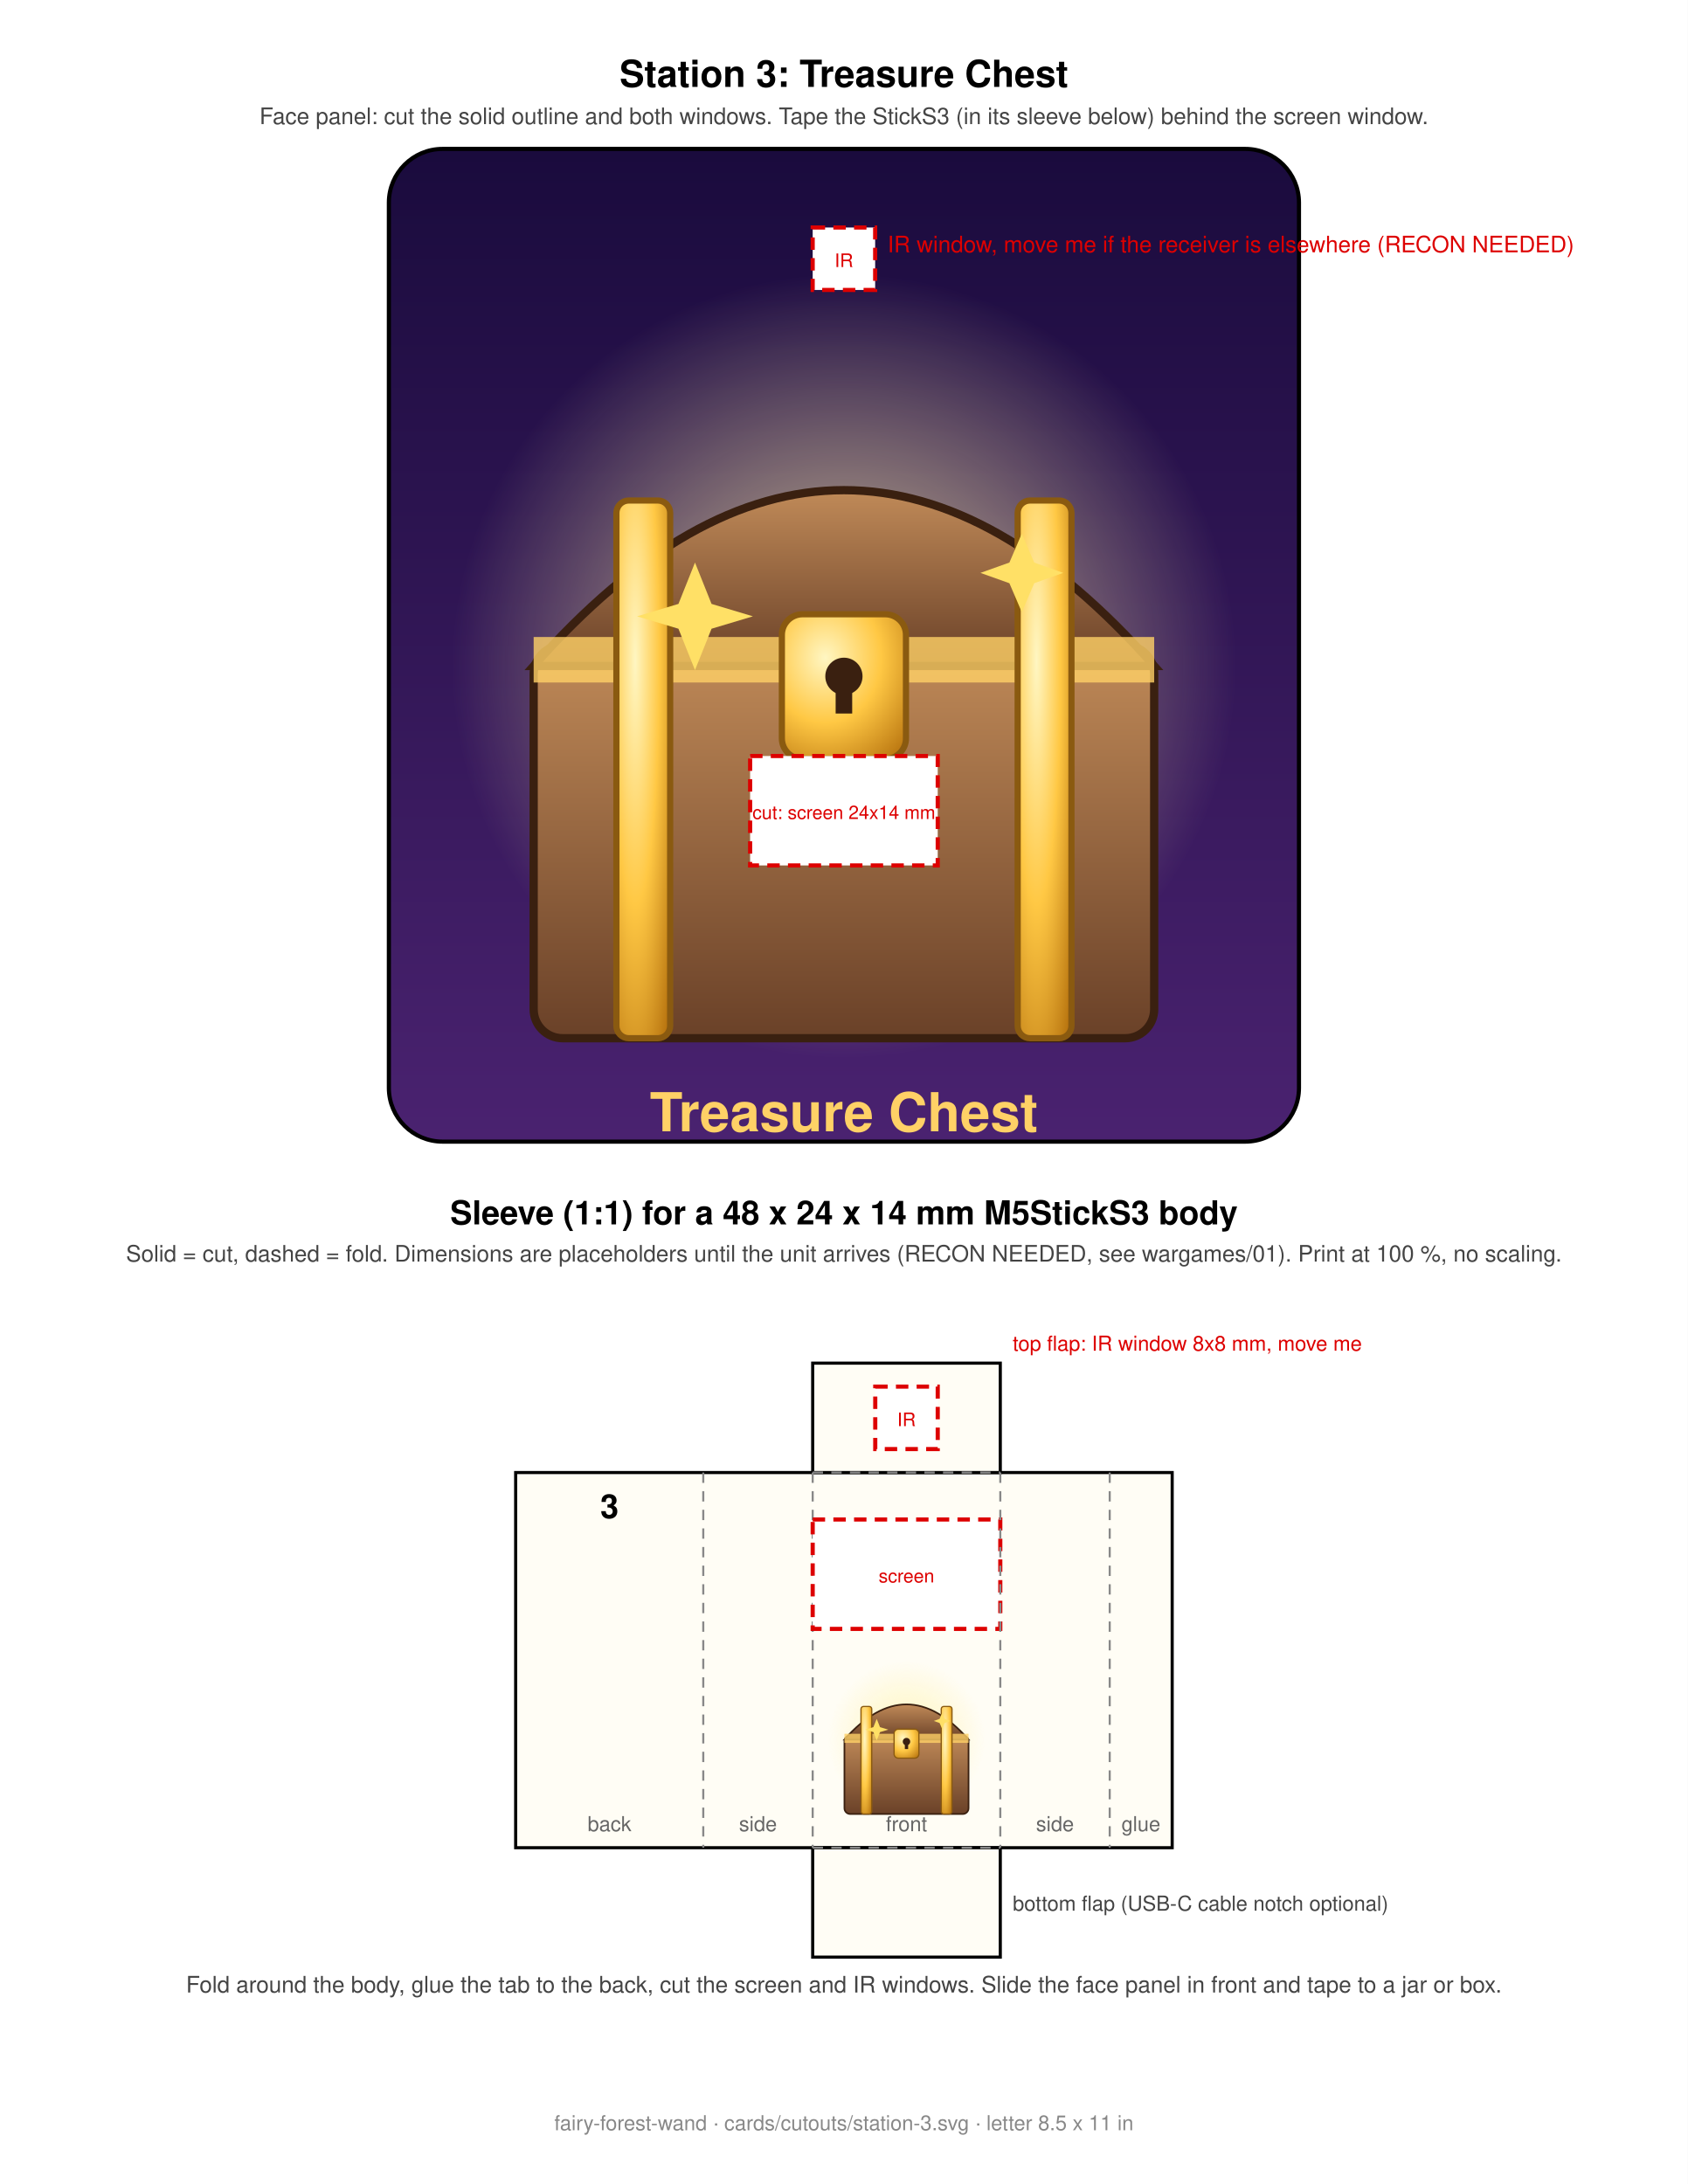
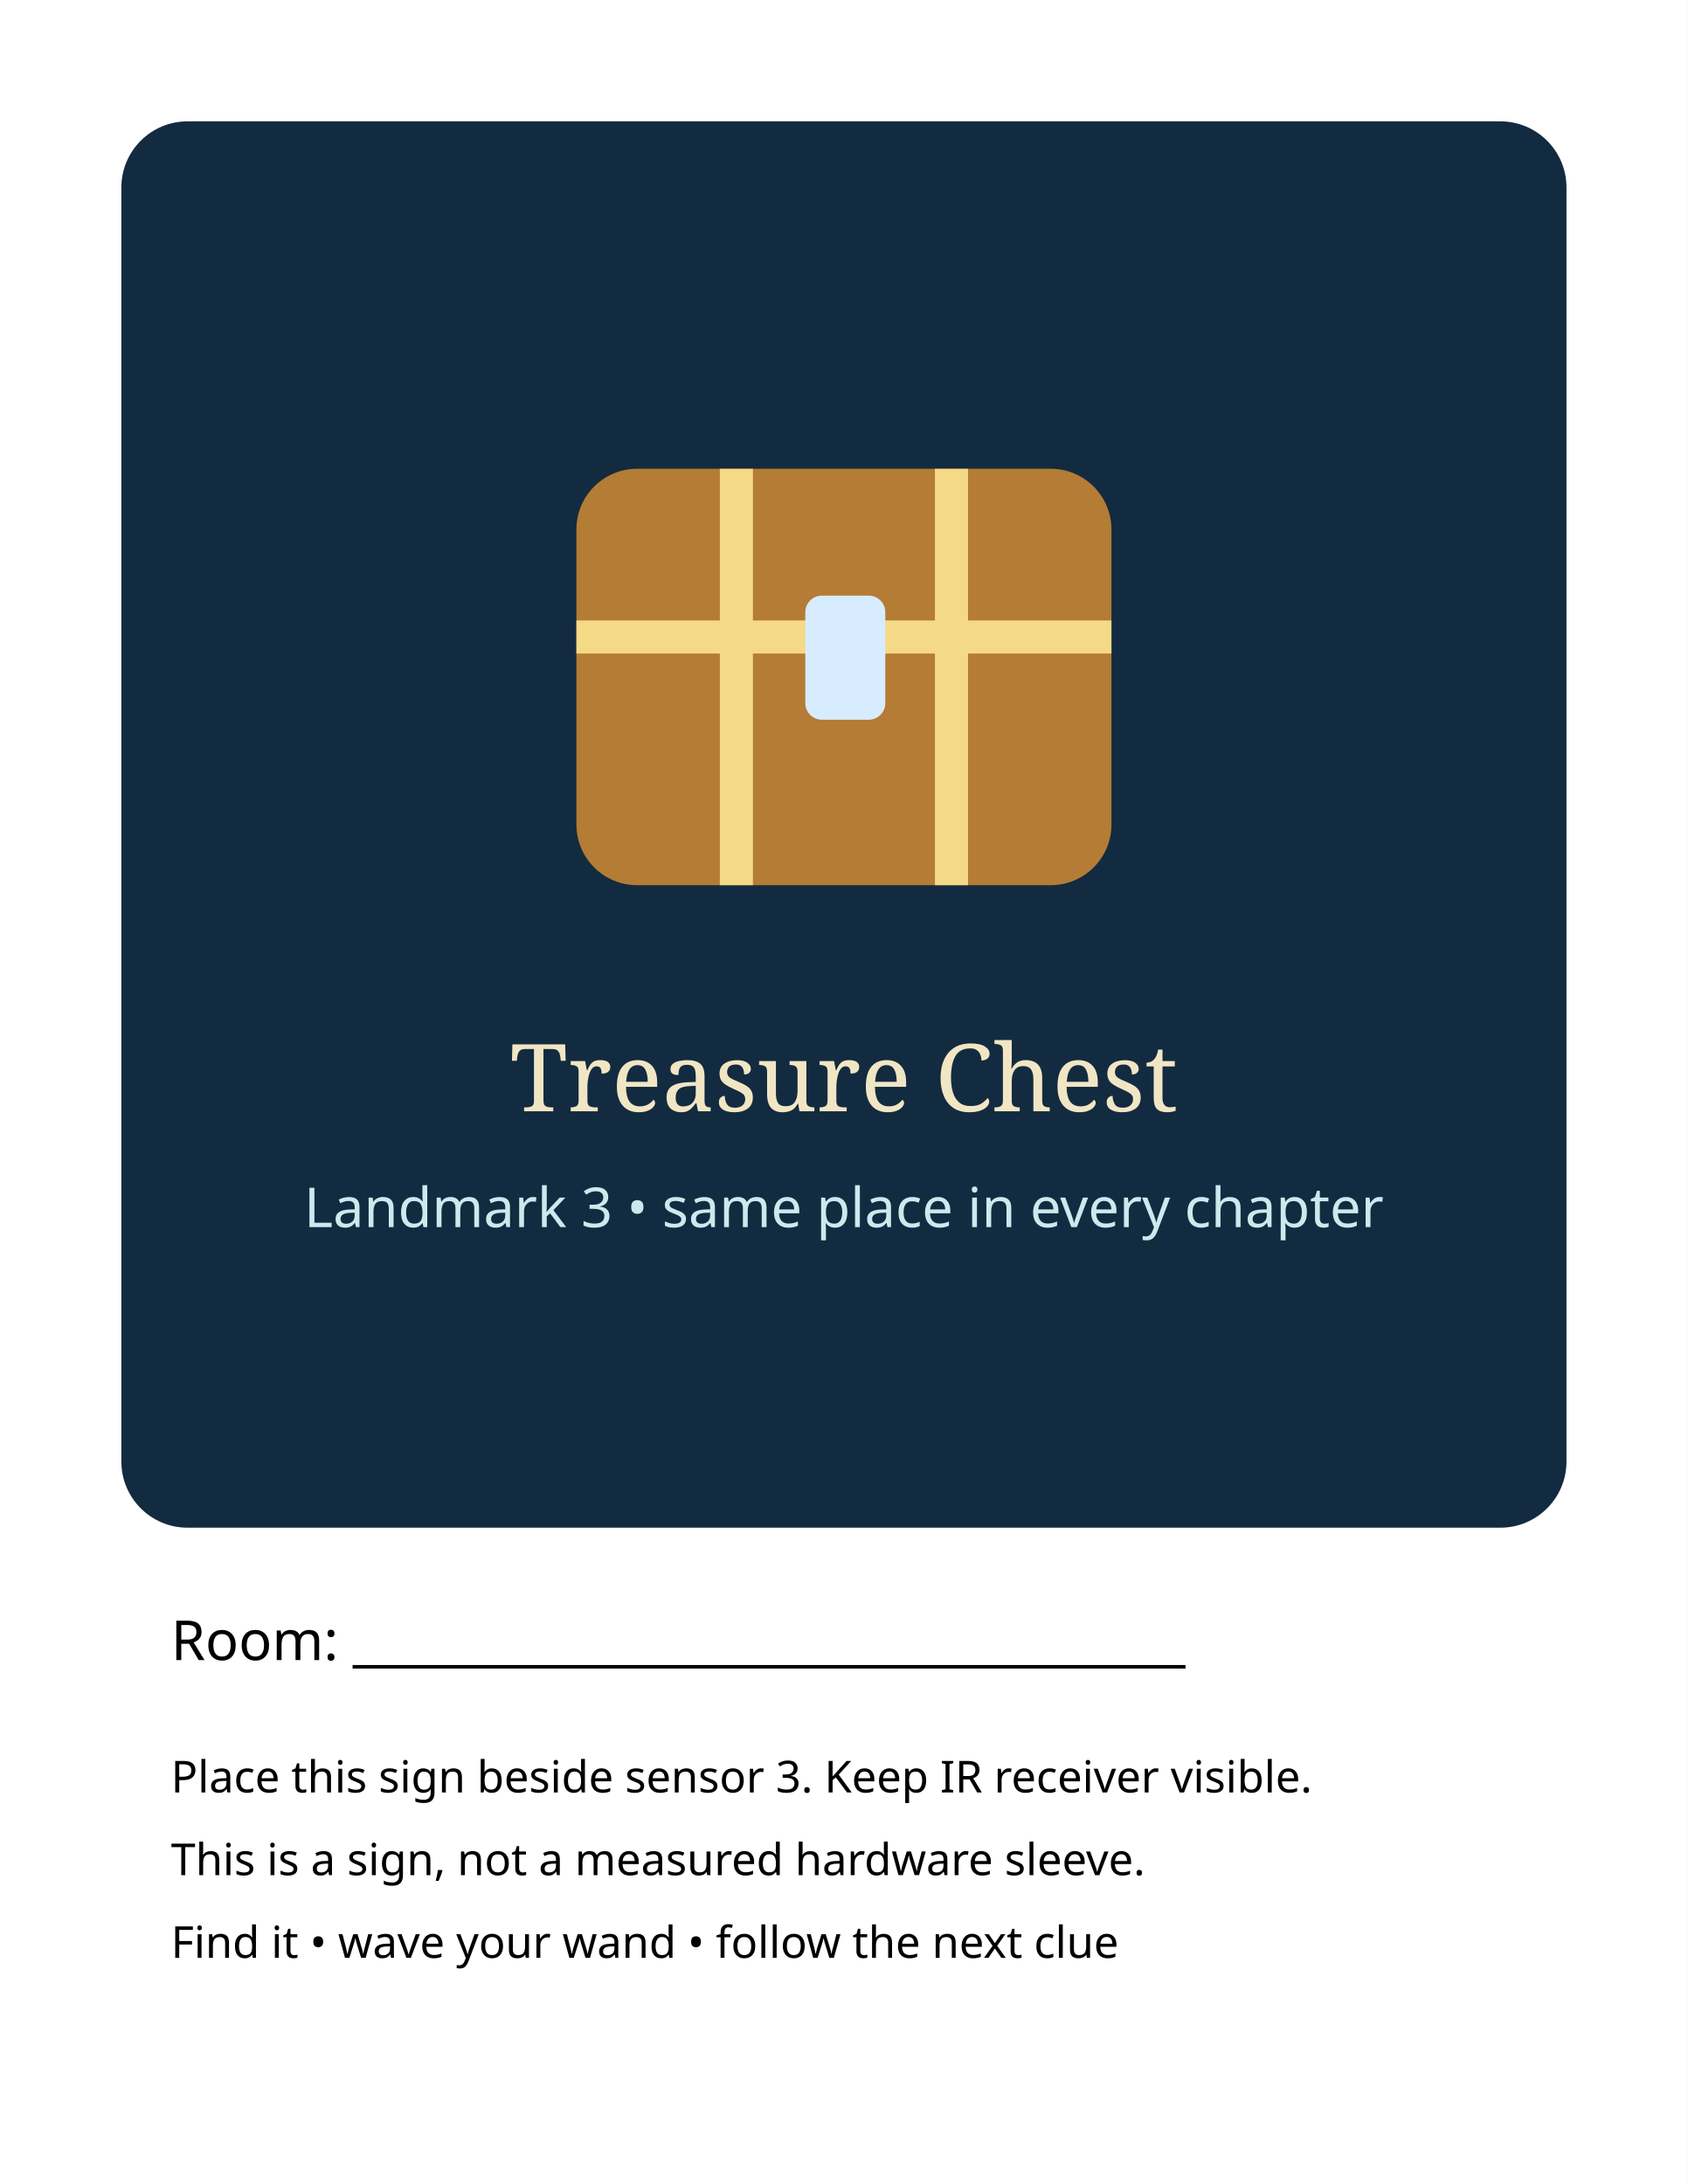
- <svg xmlns="http://www.w3.org/2000/svg" viewBox="0 0 816 1056" width="8.5in" height="11in" font-family="Helvetica, Arial, sans-serif">
-   <defs>
-     <linearGradient id="crystal-a" x1="0" y1="0" x2="1" y2="1">
-       <stop offset="0" stop-color="#ffffff" />
-       <stop offset=".45" stop-color="#9fd8ff" />
-       <stop offset="1" stop-color="#5a4fd6" />
-     </linearGradient>
-     <linearGradient id="crystal-b" x1="0" y1="0" x2="1" y2="1">
-       <stop offset="0" stop-color="#ffd0f0" />
-       <stop offset=".5" stop-color="#ff7fd0" />
-       <stop offset="1" stop-color="#7a2fa8" />
-     </linearGradient>
-     <radialGradient id="cap" cx=".4" cy=".25" r=".9">
-       <stop offset="0" stop-color="#ffe0f1" />
-       <stop offset=".45" stop-color="#ff5fae" />
-       <stop offset="1" stop-color="#b8226f" />
-     </radialGradient>
-     <linearGradient id="stem" x1="0" x2="1">
-       <stop offset="0" stop-color="#fffaf0" />
-       <stop offset="1" stop-color="#e6cfb4" />
-     </linearGradient>
-     <linearGradient id="wood" x1="0" y1="0" x2="0" y2="1">
-       <stop offset="0" stop-color="#c08a58" />
-       <stop offset="1" stop-color="#6a4128" />
-     </linearGradient>
-     <radialGradient id="gold" cx=".35" cy=".3" r=".9">
-       <stop offset="0" stop-color="#fff6c2" />
-       <stop offset=".5" stop-color="#ffc844" />
-       <stop offset="1" stop-color="#b8740f" />
-     </radialGradient>
-     <linearGradient id="glass" x1="0" y1="0" x2="0" y2="1">
-       <stop offset="0" stop-color="#fff8d0" />
-       <stop offset="1" stop-color="#ffb347" />
-     </linearGradient>
-     <linearGradient id="stone" x1="0" y1="0" x2="0" y2="1">
-       <stop offset="0" stop-color="#e3d6ff" />
-       <stop offset="1" stop-color="#7f6fb0" />
-     </linearGradient>
-     <linearGradient id="water" x1="0" x2="1">
-       <stop offset="0" stop-color="#3cc8f5" />
-       <stop offset=".5" stop-color="#e8fcff" />
-       <stop offset="1" stop-color="#3cc8f5" />
-     </linearGradient>
-     <radialGradient id="glow">
-       <stop offset="0" stop-color="#fff2a8" stop-opacity=".8" />
-       <stop offset="1" stop-color="#fff2a8" stop-opacity="0" />
-     </radialGradient>
-     <linearGradient id="sky" x1="0" y1="0" x2="0" y2="1">
-       <stop offset="0" stop-color="#1a0b3d" />
-       <stop offset="1" stop-color="#4a2270" />
-     </linearGradient>
-     <linearGradient id="sock" x1="0" y1="0" x2="1" y2="1">
-       <stop offset="0" stop-color="#ff9fd2" />
-       <stop offset="1" stop-color="#b24fd6" />
-     </linearGradient>
-     <linearGradient id="silver" x1="0" y1="0" x2="1" y2="1">
-       <stop offset="0" stop-color="#ffffff" />
-       <stop offset=".5" stop-color="#c8d8ee" />
-       <stop offset="1" stop-color="#7f98b8" />
-     </linearGradient>
-     <linearGradient id="mud" x1="0" y1="0" x2="0" y2="1">
-       <stop offset="0" stop-color="#8a5a3a" />
-       <stop offset="1" stop-color="#4a2a14" />
-     </linearGradient>
-     <linearGradient id="jar" x1="0" y1="0" x2="1" y2="0">
-       <stop offset="0" stop-color="#ffffff" stop-opacity=".6" />
-       <stop offset=".5" stop-color="#bfe8ff" stop-opacity=".25" />
-       <stop offset="1" stop-color="#ffffff" stop-opacity=".6" />
-     </linearGradient>
-   </defs>
-   <rect width="816" height="1056" fill="#fff" />
-   <g transform="translate(208 92)">
-     <rect x="-20" y="-20" width="440" height="480" rx="26" fill="url(#sky)" stroke="#000" stroke-width="2" />
-     <circle cx="200" cy="230" r="190" fill="url(#glow)" />
-     <rect x="50" y="220" width="300" height="190" rx="14" fill="url(#wood)" stroke="#3a2010" stroke-width="4" />
-     <path d="M50 230 Q200 60 350 230Z" fill="url(#wood)" stroke="#3a2010" stroke-width="4" />
-     <rect x="50" y="216" width="300" height="22" fill="#ffd166" opacity=".8" />
-     <g fill="url(#gold)" stroke="#8a5a10" stroke-width="3">
-       <rect x="90" y="150" width="26" height="260" rx="6" />
-       <rect x="284" y="150" width="26" height="260" rx="6" />
-     </g>
-     <rect x="170" y="205" width="60" height="70" rx="10" fill="url(#gold)" stroke="#8a5a10" stroke-width="3" />
-     <circle cx="200" cy="235" r="9" fill="#3a2010" />
-     <rect x="196" y="235" width="8" height="18" fill="#3a2010" />
-     <g fill="#ffe066">
-       <path d="M120 200 L128 180 L136 200 L156 206 L136 212 L128 232 L120 212 L100 206Z" />
-       <path d="M280 180 L286 166 L292 180 L306 185 L292 190 L286 204 L280 190 L266 185Z" />
-     </g>
-     <text x="200" y="455" font-size="26" font-weight="700" text-anchor="middle" fill="#ffd166" font-family="Avenir Next, Helvetica, sans-serif">Treasure Chest</text>
-   </g>
-   <rect x="362.65" y="365.55" width="90.7" height="52.9" fill="#fff" stroke="#d00" stroke-width="2" stroke-dasharray="6 4" />
-   <text x="408.0" y="396.0" font-size="9" text-anchor="middle" fill="#d00">cut: screen 24x14 mm</text>
-   <rect x="392.9" y="110" width="30.2" height="30.2" fill="#fff" stroke="#d00" stroke-width="2" stroke-dasharray="6 4" />
-   <text x="408.0" y="129.1" font-size="9" text-anchor="middle" fill="#d00">IR</text>
-   <text x="429.1" y="122" font-size="11" fill="#d00">IR window, move me if the receiver is elsewhere (RECON NEEDED)</text>
-   <text x="408" y="42" font-size="18" font-weight="700" text-anchor="middle" fill="#000" font-family="Avenir Next, Helvetica, sans-serif">Station 3: Treasure Chest</text>
-   <text x="408" y="60" font-size="11" text-anchor="middle" fill="#444">Face panel: cut the solid outline and both windows. Tape the StickS3 (in its sleeve below) behind the screen window.</text>
-   <text x="408" y="592" font-size="16" font-weight="700" text-anchor="middle" fill="#000" font-family="Avenir Next, Helvetica, sans-serif">Sleeve (1:1) for a 48 x 24 x 14 mm M5StickS3 body</text>
-   <text x="408" y="610" font-size="11" text-anchor="middle" fill="#444">Solid = cut, dashed = fold. Dimensions are placeholders until the unit arrives (RECON NEEDED, see wargames/01). Print at 100 %, no scaling.</text>
-   <text x="408" y="963.4" font-size="11" text-anchor="middle" fill="#444">Fold around the body, glue the tab to the back, cut the screen and IR windows. Slide the face panel in front and tape to a jar or box.</text>
-   <text x="408" y="1030" font-size="10" text-anchor="middle" fill="#888">fairy-forest-wand · cards/cutouts/station-3.svg · letter 8.5 x 11 in</text>
-   <rect x="249.3" y="712" width="317.4" height="181.4" fill="#fffdf5" stroke="#000" stroke-width="1.5" />
-   <rect x="392.9" y="659.1" width="90.7" height="52.9" fill="#fffdf5" stroke="#000" stroke-width="1.5" />
-   <rect x="392.9" y="893.4" width="90.7" height="52.9" fill="#fffdf5" stroke="#000" stroke-width="1.5" />
-   <line x1="392.9" y1="712" x2="483.6" y2="712" stroke="#888" stroke-width="1" stroke-dasharray="5 4" />
-   <line x1="392.9" y1="893.4" x2="483.6" y2="893.4" stroke="#888" stroke-width="1" stroke-dasharray="5 4" />
-   <rect x="423.15" y="670.45" width="30.2" height="30.2" fill="#fff" stroke="#d00" stroke-width="2" stroke-dasharray="6 4" />
-   <text x="438.25" y="689.55" font-size="9" text-anchor="middle" fill="#d00">IR</text>
-   <text x="489.6" y="653.1" font-size="10" fill="#d00">top flap: IR window 8x8 mm, move me</text>
-   <text x="489.6" y="923.85" font-size="10" fill="#444">bottom flap (USB-C cable notch optional)</text>
-   <text x="294.65" y="885.4" font-size="10" text-anchor="middle" fill="#666">back</text>
-   <text x="294.65" y="734" font-size="16" font-weight="700" text-anchor="middle" fill="#000">3</text>
-   <line x1="340.0" y1="712" x2="340.0" y2="893.4" stroke="#888" stroke-width="1" stroke-dasharray="5 4" />
-   <text x="366.45" y="885.4" font-size="10" text-anchor="middle" fill="#666">side</text>
-   <line x1="392.9" y1="712" x2="392.9" y2="893.4" stroke="#888" stroke-width="1" stroke-dasharray="5 4" />
-   <text x="438.25" y="885.4" font-size="10" text-anchor="middle" fill="#666">front</text>
-   <rect x="392.9" y="734.7" width="90.7" height="52.9" fill="#fff" stroke="#d00" stroke-width="2" stroke-dasharray="6 4" />
-   <text x="438.25" y="765.15" font-size="9" text-anchor="middle" fill="#d00">screen</text>
-   <g transform="translate(398.25 795.1) scale(.2)">
-     <circle cx="200" cy="230" r="190" fill="url(#glow)" />
-     <rect x="50" y="220" width="300" height="190" rx="14" fill="url(#wood)" stroke="#3a2010" stroke-width="4" />
-     <path d="M50 230 Q200 60 350 230Z" fill="url(#wood)" stroke="#3a2010" stroke-width="4" />
-     <rect x="50" y="216" width="300" height="22" fill="#ffd166" opacity=".8" />
-     <g fill="url(#gold)" stroke="#8a5a10" stroke-width="3">
-       <rect x="90" y="150" width="26" height="260" rx="6" />
-       <rect x="284" y="150" width="26" height="260" rx="6" />
-     </g>
-     <rect x="170" y="205" width="60" height="70" rx="10" fill="url(#gold)" stroke="#8a5a10" stroke-width="3" />
-     <circle cx="200" cy="235" r="9" fill="#3a2010" />
-     <rect x="196" y="235" width="8" height="18" fill="#3a2010" />
-     <g fill="#ffe066">
-       <path d="M120 200 L128 180 L136 200 L156 206 L136 212 L128 232 L120 212 L100 206Z" />
-       <path d="M280 180 L286 166 L292 180 L306 185 L292 190 L286 204 L280 190 L266 185Z" />
-     </g>
-   </g>
-   <line x1="483.6" y1="712" x2="483.6" y2="893.4" stroke="#888" stroke-width="1" stroke-dasharray="5 4" />
-   <text x="510.05" y="885.4" font-size="10" text-anchor="middle" fill="#666">side</text>
-   <line x1="536.5" y1="712" x2="536.5" y2="893.4" stroke="#888" stroke-width="1" stroke-dasharray="5 4" />
-   <text x="551.6" y="885.4" font-size="10" text-anchor="middle" fill="#666">glue</text>
+ <svg xmlns="http://www.w3.org/2000/svg" width="8.5in" height="11in" viewBox="0 0 612 792">
+   <rect width="612" height="792" fill="white" />
+   <rect x="44" y="44" width="524" height="510" rx="24" fill="#132b40" />
+   <rect x="209" y="170" width="194" height="151" rx="22" fill="#b47c35" />
+   <path d="M209 231 H403 M267 170 V321 M345 170 V321" stroke="#f4d986" stroke-width="12" />
+   <rect x="292" y="216" width="29" height="45" rx="6" fill="#d8ecff" />
+   <text x="306" y="403" fill="#f1e6c4" font-size="34" text-anchor="middle" font-family="Georgia">Treasure Chest</text>
+   <text x="306" y="445" fill="#cde9ee" font-size="20" text-anchor="middle" font-family="sans-serif">Landmark 3 • same place in every chapter</text>
+   <text x="62" y="602" font-size="20" font-family="sans-serif">Room: __________________________________</text>
+   <text x="62" y="650" font-size="16" font-family="sans-serif">Place this sign beside sensor 3. Keep IR receiver visible.</text>
+   <text x="62" y="680" font-size="16" font-family="sans-serif">This is a sign, not a measured hardware sleeve.</text>
+   <text x="62" y="710" font-size="16" font-family="sans-serif">Find it • wave your wand • follow the next clue</text>
</svg>
